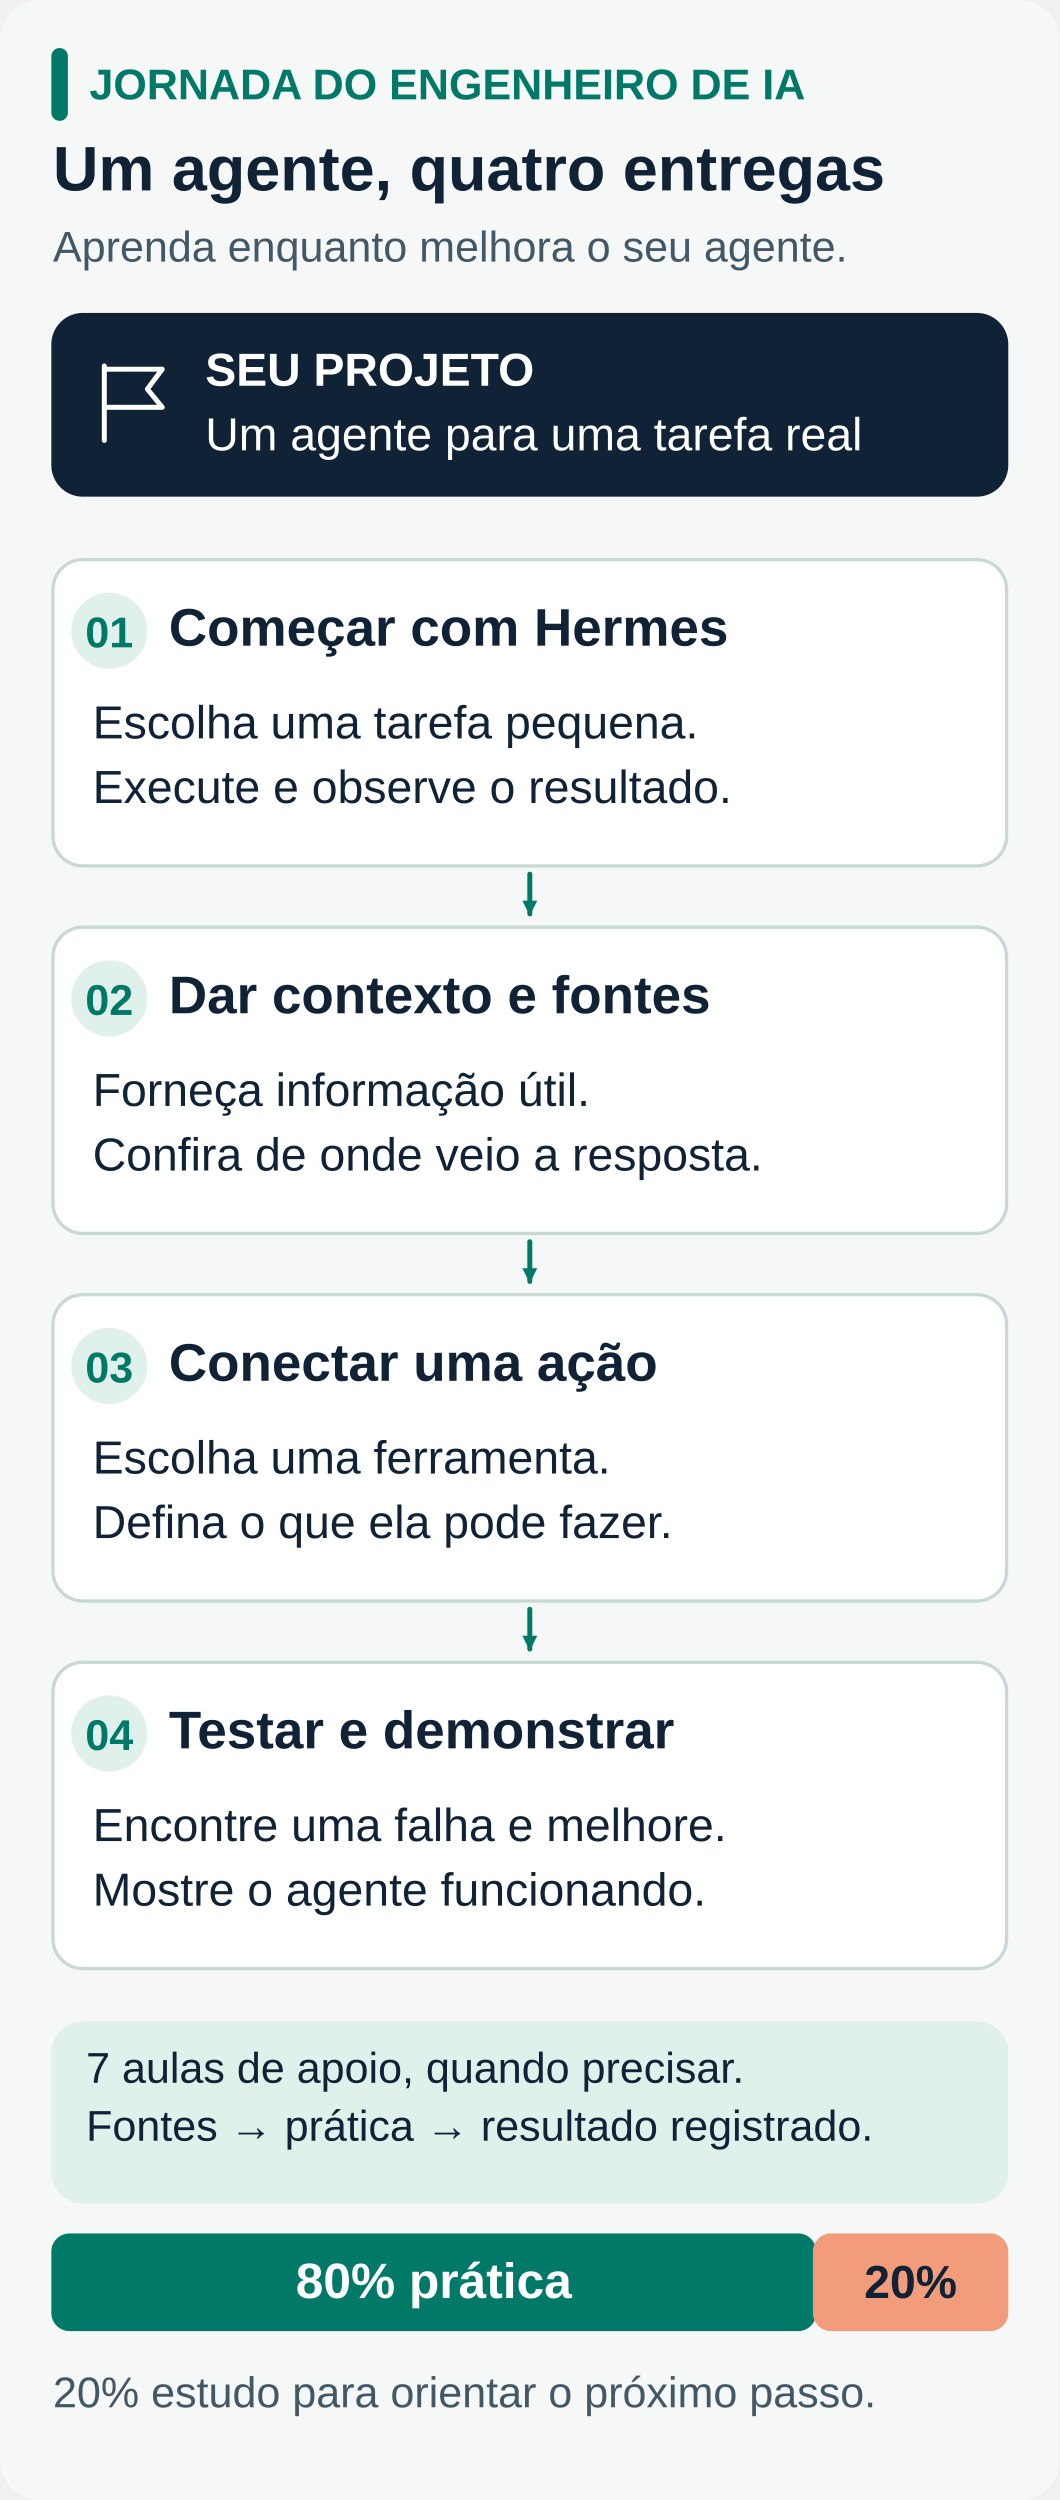
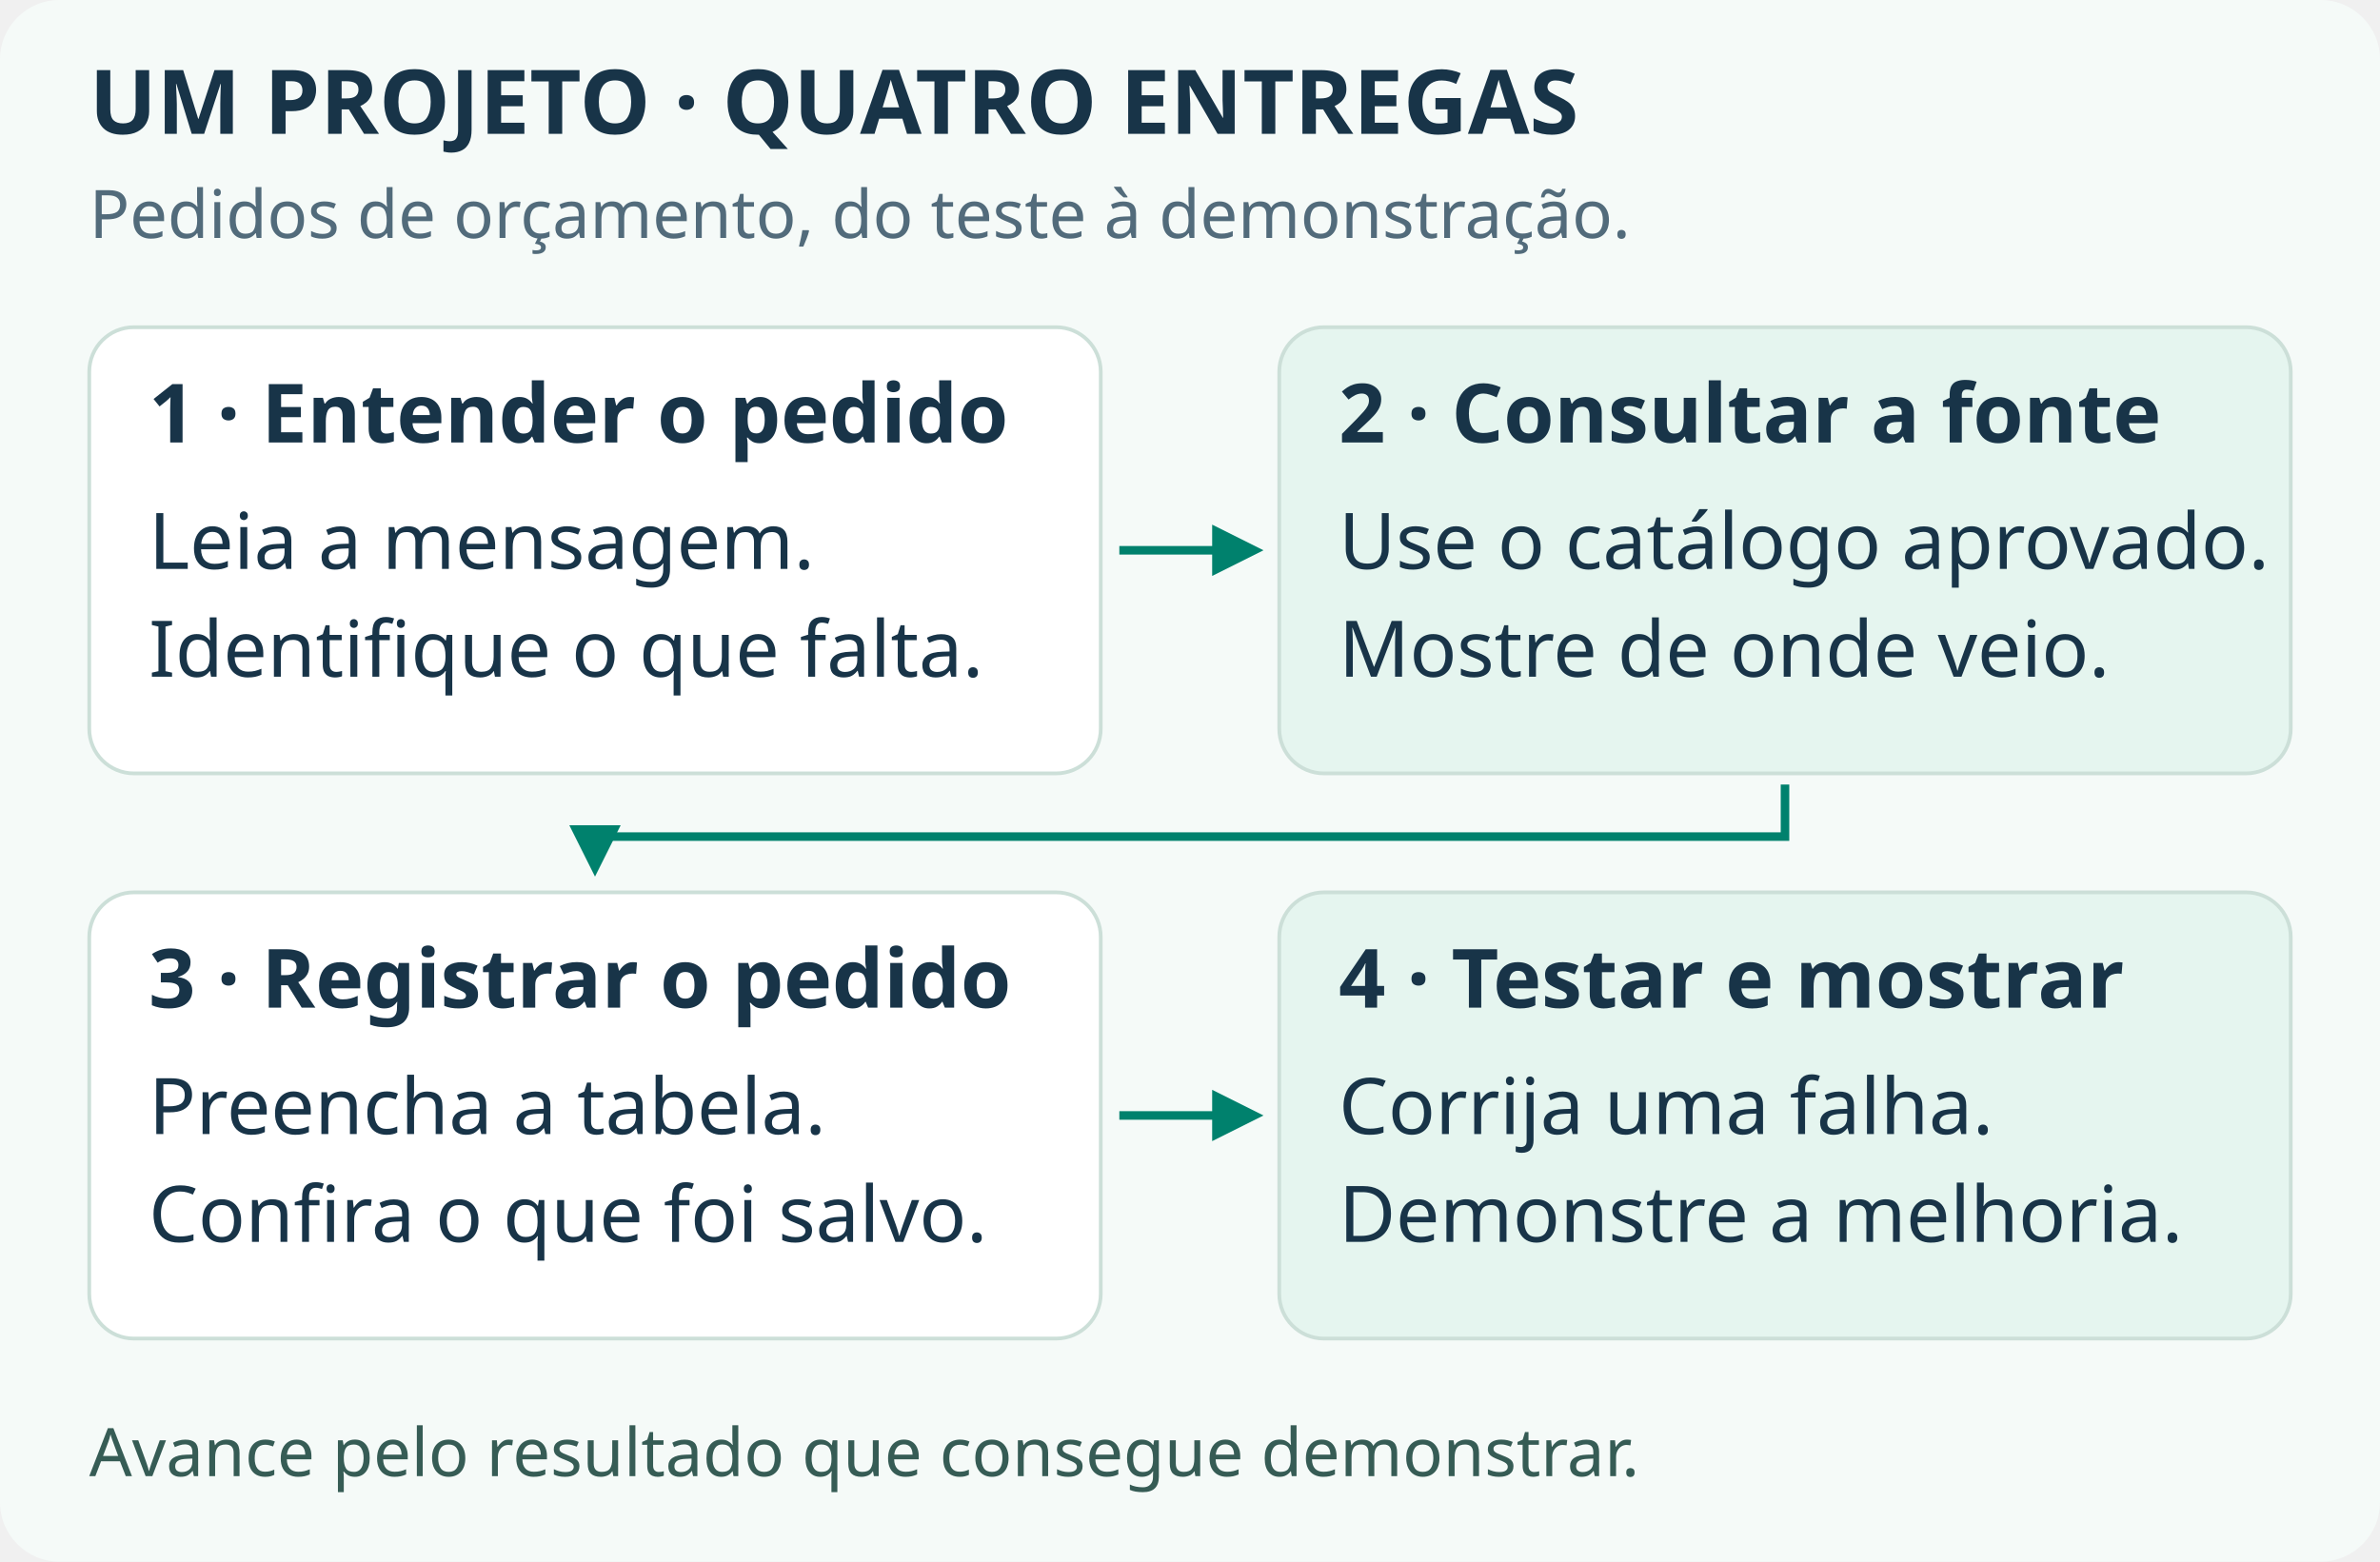
- <svg xmlns="http://www.w3.org/2000/svg" width="640" height="1510" viewBox="0 0 640 1510" role="img" aria-labelledby="title desc">
+ <svg xmlns="http://www.w3.org/2000/svg" viewBox="0 0 640 420" role="img" aria-labelledby="title desc">
  <defs>
-     <marker id="arrow" markerWidth="9" markerHeight="9" refX="8" refY="4.5" orient="auto" markerUnits="userSpaceOnUse">
-       <path d="M0 0 L9 4.5 L0 9Z" fill="#007969" />
-     </marker>
-     <marker id="arrow-coral" markerWidth="9" markerHeight="9" refX="8" refY="4.5" orient="auto" markerUnits="userSpaceOnUse">
-       <path d="M0 0 L9 4.5 L0 9Z" fill="#b95432" />
+     <marker id="arrow" viewBox="0 0 10 10" refX="8" refY="5" markerWidth="6" markerHeight="6" orient="auto-start-reverse">
+       <path d="M 0 0 L 10 5 L 0 10 Z" fill="#00816d" />
    </marker>
  </defs>
-   <rect width="640" height="1510" rx="24" fill="#f5f8f7" />
-   <rect x="32" y="30" width="8" height="42" rx="4" fill="#007969" stroke="#007969" stroke-width="2" />
-   <text x="54" y="60" font-family="Arial, Helvetica, sans-serif" font-size="26" font-weight="700" fill="#007969" text-anchor="start">
-     <tspan x="54" dy="0">JORNADA DO ENGENHEIRO DE IA</tspan>
-   </text>
-   <text x="32" y="115" font-family="Arial, Helvetica, sans-serif" font-size="38" font-weight="700" fill="#102236" text-anchor="start">
-     <tspan x="32" dy="0">Um agente, quatro entregas</tspan>
-   </text>
-   <text x="32" y="158" font-family="Arial, Helvetica, sans-serif" font-size="26" font-weight="400" fill="#435866" text-anchor="start">
-     <tspan x="32" dy="0">Aprenda enquanto melhora o seu agente.</tspan>
-   </text>
-   <rect x="32" y="190" width="576" height="109" rx="18" fill="#102236" stroke="#102236" stroke-width="2" />
-   <g transform="translate(54,217)" stroke="white" stroke-width="3" stroke-linecap="round" stroke-linejoin="round" fill="none">
-     <path d="M9 49V4 M10 6H44L35 18L44 29H10" />
+   <rect width="640" height="420" rx="16" fill="#f5faf8" />
+   <g font-family="system-ui,Segoe UI,sans-serif">
+     <text x="24" y="36" font-size="24" font-weight="750" fill="#183448">UM PROJETO · QUATRO ENTREGAS</text>
+     <text x="24" y="64" font-size="18" font-weight="400" fill="#526b7b">Pedidos de orçamento, do teste à demonstração.</text>
+     <rect x="24" y="88" width="272" height="120" rx="12" fill="#ffffff" stroke="#ccdfd8" />
+     <text x="40" y="119" font-size="22" font-weight="720" fill="#183448">1 · Entender o pedido</text>
+     <text x="40" y="153" font-size="21" font-weight="400" fill="#183448">Leia a mensagem.</text>
+     <text x="40" y="182" font-size="21" font-weight="400" fill="#183448">Identifique o que falta.</text>
+     <rect x="344" y="88" width="272" height="120" rx="12" fill="#e5f5ef" stroke="#ccdfd8" />
+     <text x="360" y="119" font-size="22" font-weight="720" fill="#183448">2 · Consultar a fonte</text>
+     <text x="360" y="153" font-size="21" font-weight="400" fill="#183448">Use o catálogo aprovado.</text>
+     <text x="360" y="182" font-size="21" font-weight="400" fill="#183448">Mostre de onde veio.</text>
+     <rect x="24" y="240" width="272" height="120" rx="12" fill="#ffffff" stroke="#ccdfd8" />
+     <text x="40" y="271" font-size="22" font-weight="720" fill="#183448">3 · Registrar o pedido</text>
+     <text x="40" y="305" font-size="21" font-weight="400" fill="#183448">Preencha a tabela.</text>
+     <text x="40" y="334" font-size="21" font-weight="400" fill="#183448">Confira o que foi salvo.</text>
+     <rect x="344" y="240" width="272" height="120" rx="12" fill="#e5f5ef" stroke="#ccdfd8" />
+     <text x="360" y="271" font-size="22" font-weight="720" fill="#183448">4 · Testar e mostrar</text>
+     <text x="360" y="305" font-size="21" font-weight="400" fill="#183448">Corrija uma falha.</text>
+     <text x="360" y="334" font-size="21" font-weight="400" fill="#183448">Demonstre a melhoria.</text>
+     <g stroke="#00816d" stroke-width="2.3" fill="none" marker-end="url(#arrow)">
+       <path d="M 301 148 H 337" />
+       <path d="M 480 211 V 225 H 160 V 233" />
+       <path d="M 301 300 H 337" />
+     </g>
+     <text x="24" y="397" font-size="18" font-weight="500" fill="#365c55">Avance pelo resultado que consegue demonstrar.</text>
  </g>
-   <text x="124" y="233" font-family="Arial, Helvetica, sans-serif" font-size="28" font-weight="700" fill="white" text-anchor="start">
-     <tspan x="124" dy="0">SEU PROJETO</tspan>
-   </text>
-   <text x="124" y="272" font-family="Arial, Helvetica, sans-serif" font-size="28" font-weight="400" fill="white" text-anchor="start">
-     <tspan x="124" dy="0">Um agente para uma tarefa real</tspan>
-   </text>
-   <rect x="32" y="338" width="576" height="185" rx="18" fill="white" stroke="#c8d9d5" stroke-width="2" />
-   <circle cx="66" cy="381" r="23" fill="#e0f0eb" stroke="none" stroke-width="3" />
-   <text x="66" y="391" font-family="Arial, Helvetica, sans-serif" font-size="26" font-weight="700" fill="#007969" text-anchor="middle">
-     <tspan x="66" dy="0">01</tspan>
-   </text>
-   <text x="102" y="390" font-family="Arial, Helvetica, sans-serif" font-size="32" font-weight="700" fill="#102236" text-anchor="start">
-     <tspan x="102" dy="0">Começar com Hermes</tspan>
-   </text>
-   <text x="56" y="446" font-family="Arial, Helvetica, sans-serif" font-size="28" font-weight="400" fill="#102236" text-anchor="start">
-     <tspan x="56" dy="0">Escolha uma tarefa pequena.</tspan>
-     <tspan x="56" dy="39">Execute e observe o resultado.</tspan>
-   </text>
-   <path d="M320 528V552" fill="none" stroke="#007969" stroke-width="3" stroke-linecap="round" stroke-linejoin="round" marker-end="url(#arrow)" />
-   <rect x="32" y="560" width="576" height="185" rx="18" fill="white" stroke="#c8d9d5" stroke-width="2" />
-   <circle cx="66" cy="603" r="23" fill="#e0f0eb" stroke="none" stroke-width="3" />
-   <text x="66" y="613" font-family="Arial, Helvetica, sans-serif" font-size="26" font-weight="700" fill="#007969" text-anchor="middle">
-     <tspan x="66" dy="0">02</tspan>
-   </text>
-   <text x="102" y="612" font-family="Arial, Helvetica, sans-serif" font-size="32" font-weight="700" fill="#102236" text-anchor="start">
-     <tspan x="102" dy="0">Dar contexto e fontes</tspan>
-   </text>
-   <text x="56" y="668" font-family="Arial, Helvetica, sans-serif" font-size="28" font-weight="400" fill="#102236" text-anchor="start">
-     <tspan x="56" dy="0">Forneça informação útil.</tspan>
-     <tspan x="56" dy="39">Confira de onde veio a resposta.</tspan>
-   </text>
-   <path d="M320 750V774" fill="none" stroke="#007969" stroke-width="3" stroke-linecap="round" stroke-linejoin="round" marker-end="url(#arrow)" />
-   <rect x="32" y="782" width="576" height="185" rx="18" fill="white" stroke="#c8d9d5" stroke-width="2" />
-   <circle cx="66" cy="825" r="23" fill="#e0f0eb" stroke="none" stroke-width="3" />
-   <text x="66" y="835" font-family="Arial, Helvetica, sans-serif" font-size="26" font-weight="700" fill="#007969" text-anchor="middle">
-     <tspan x="66" dy="0">03</tspan>
-   </text>
-   <text x="102" y="834" font-family="Arial, Helvetica, sans-serif" font-size="32" font-weight="700" fill="#102236" text-anchor="start">
-     <tspan x="102" dy="0">Conectar uma ação</tspan>
-   </text>
-   <text x="56" y="890" font-family="Arial, Helvetica, sans-serif" font-size="28" font-weight="400" fill="#102236" text-anchor="start">
-     <tspan x="56" dy="0">Escolha uma ferramenta.</tspan>
-     <tspan x="56" dy="39">Defina o que ela pode fazer.</tspan>
-   </text>
-   <path d="M320 972V996" fill="none" stroke="#007969" stroke-width="3" stroke-linecap="round" stroke-linejoin="round" marker-end="url(#arrow)" />
-   <rect x="32" y="1004" width="576" height="185" rx="18" fill="white" stroke="#c8d9d5" stroke-width="2" />
-   <circle cx="66" cy="1047" r="23" fill="#e0f0eb" stroke="none" stroke-width="3" />
-   <text x="66" y="1057" font-family="Arial, Helvetica, sans-serif" font-size="26" font-weight="700" fill="#007969" text-anchor="middle">
-     <tspan x="66" dy="0">04</tspan>
-   </text>
-   <text x="102" y="1056" font-family="Arial, Helvetica, sans-serif" font-size="32" font-weight="700" fill="#102236" text-anchor="start">
-     <tspan x="102" dy="0">Testar e demonstrar</tspan>
-   </text>
-   <text x="56" y="1112" font-family="Arial, Helvetica, sans-serif" font-size="28" font-weight="400" fill="#102236" text-anchor="start">
-     <tspan x="56" dy="0">Encontre uma falha e melhore.</tspan>
-     <tspan x="56" dy="39">Mostre o agente funcionando.</tspan>
-   </text>
-   <rect x="32" y="1222" width="576" height="108" rx="18" fill="#e0f0eb" stroke="#e0f0eb" stroke-width="2" />
-   <text x="52" y="1258" font-family="Arial, Helvetica, sans-serif" font-size="26" font-weight="400" fill="#102236" text-anchor="start">
-     <tspan x="52" dy="0">7 aulas de apoio, quando precisar.</tspan>
-     <tspan x="52" dy="35">Fontes → prática → resultado registrado.</tspan>
-   </text>
-   <rect x="32" y="1350" width="460" height="57" rx="10" fill="#007969" stroke="#007969" stroke-width="2" />
-   <rect x="492" y="1350" width="116" height="57" rx="10" fill="#f39c7b" stroke="#f39c7b" stroke-width="2" />
-   <text x="262" y="1388" font-family="Arial, Helvetica, sans-serif" font-size="30" font-weight="700" fill="white" text-anchor="middle">
-     <tspan x="262" dy="0">80% prática</tspan>
-   </text>
-   <text x="550" y="1388" font-family="Arial, Helvetica, sans-serif" font-size="28" font-weight="700" fill="#102236" text-anchor="middle">
-     <tspan x="550" dy="0">20%</tspan>
-   </text>
-   <text x="32" y="1454" font-family="Arial, Helvetica, sans-serif" font-size="26" font-weight="400" fill="#435866" text-anchor="start">
-     <tspan x="32" dy="0">20% estudo para orientar o próximo passo.</tspan>
-   </text>
</svg>
